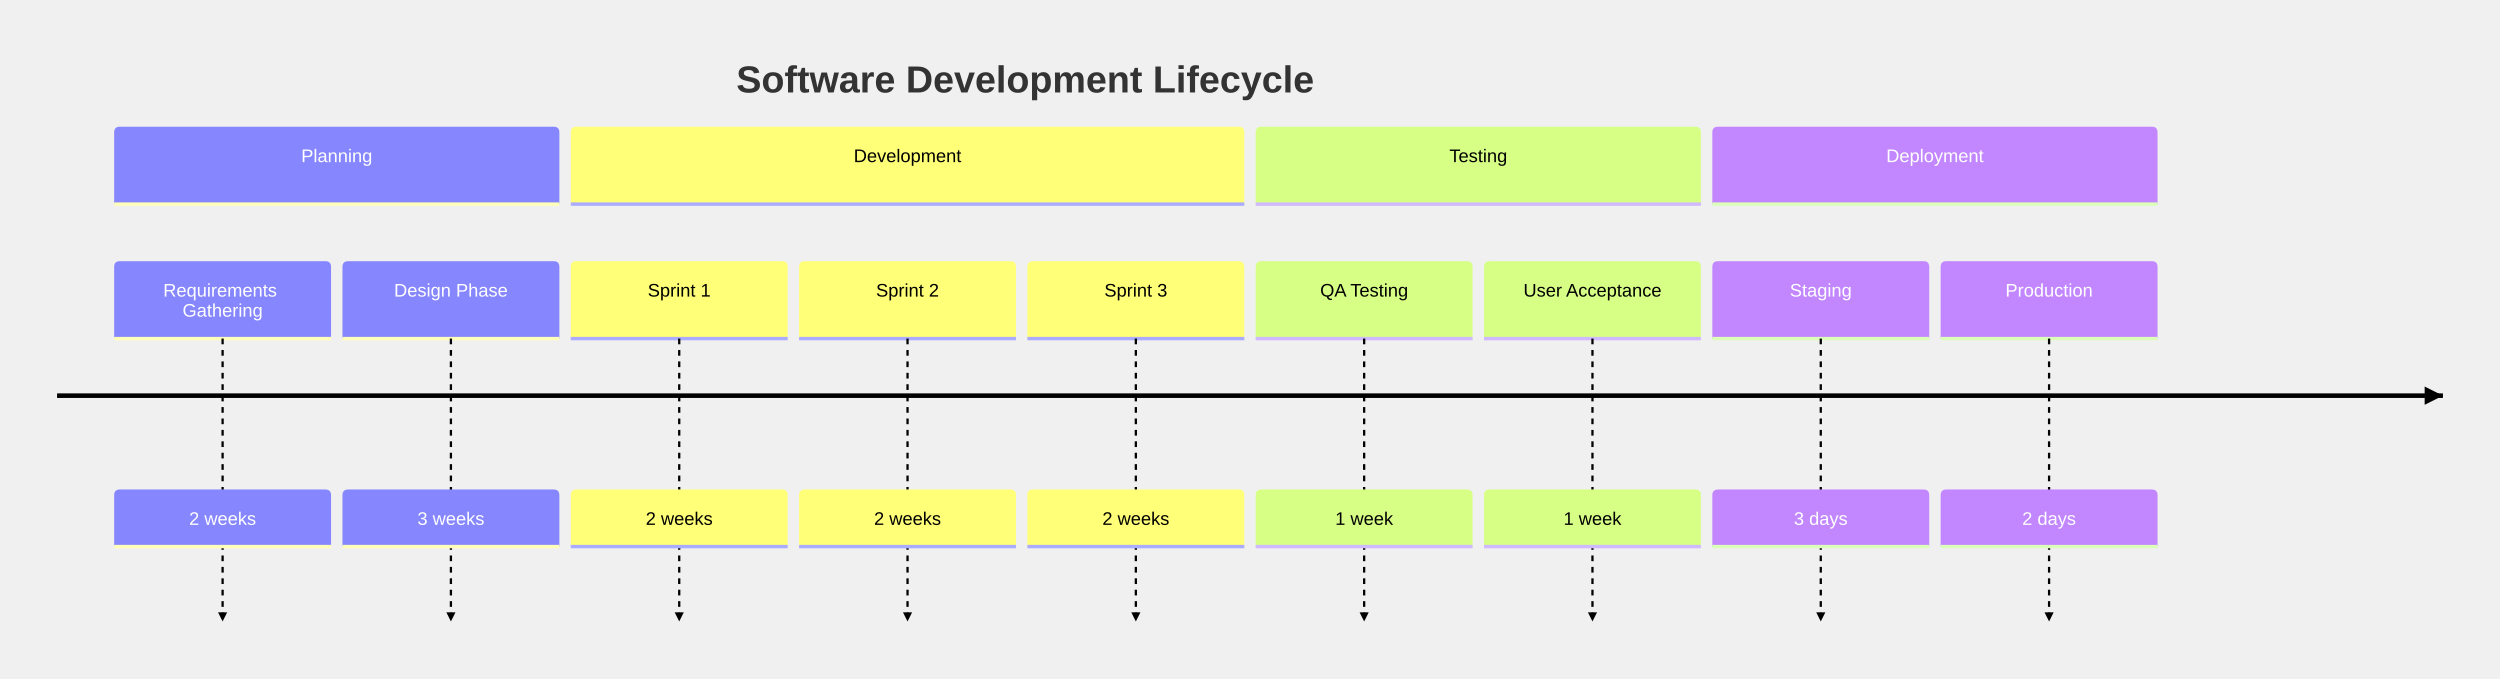
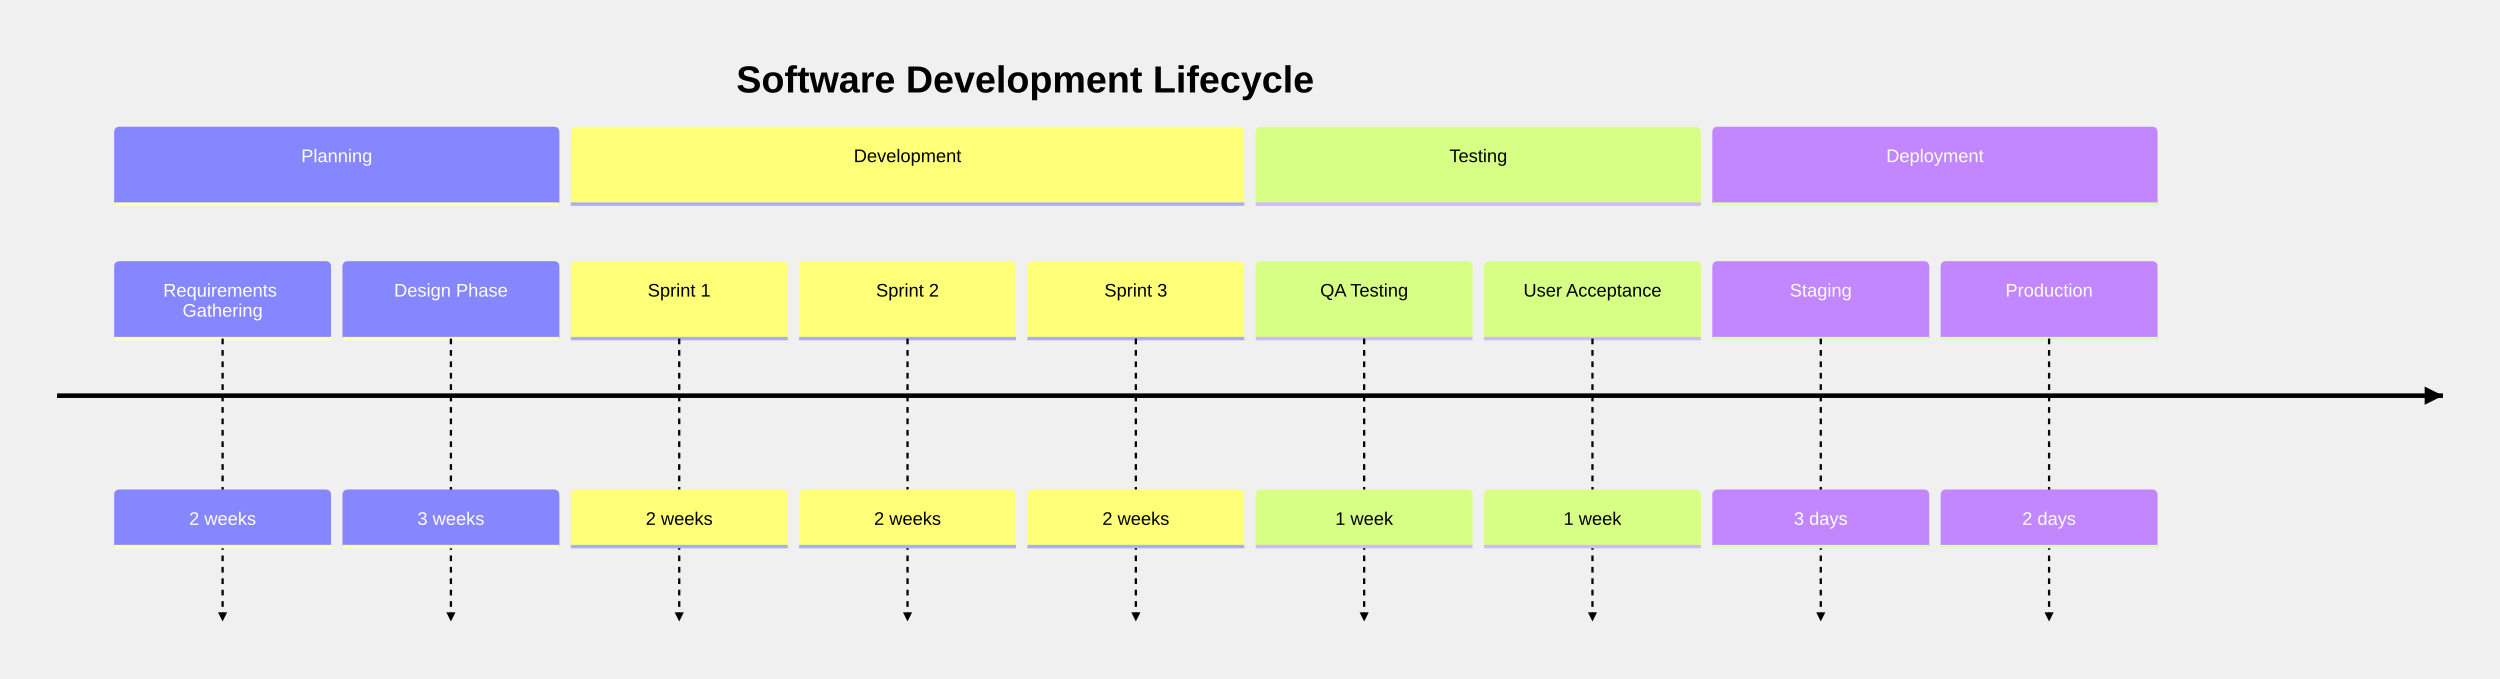
<svg xmlns="http://www.w3.org/2000/svg" width="2190.0" height="594.4" viewBox="0 0 2190.0 594.4" version="1.2" baseProfile="tiny">
  <g>
    <g class="timeline-node">
      <g>
        <path class="node-bkg" fill="#8686ff" d="M100 173.8 v-57.8 q0,-5 5,-5 h380 q5,0 5,5 v62.8 H100 Z" />
        <line class="node-line" stroke="#ffffb9" stroke-width="3" x1="100.0" y1="178.8" x2="490.0" y2="178.8" />
      </g>
      <text fill="#ffffff" x="295.0" y="142.0" text-anchor="middle" font-family="Trebuchet MS, Verdana, Arial, sans-serif" font-size="16">Planning</text>
    </g>
  </g>
  <g class="taskWrapper">
    <g class="timeline-node">
      <g>
        <path class="node-bkg" fill="#8686ff" d="M100 291.6 v-57.8 q0,-5 5,-5 h180 q5,0 5,5 v62.8 H100 Z" />
        <line class="node-line" stroke="#ffffb9" stroke-width="3" x1="100.0" y1="296.6" x2="290.0" y2="296.6" />
      </g>
      <text fill="#ffffff" x="195.0" y="259.8" text-anchor="middle" font-family="Trebuchet MS, Verdana, Arial, sans-serif" font-size="16">
        <tspan x="195.0">Requirements</tspan>
        <tspan x="195.0" y="277.4">Gathering</tspan>
      </text>
    </g>
  </g>
  <g class="lineWrapper">
    <path fill="none" stroke="#000000" stroke-width="2" d="M 195 296.6 L 195 544.4" stroke-dasharray="5,5" />
    <polygon fill="#000000" points="195.0,544.4 191.0,536.4 199.0,536.4" />
  </g>
  <g class="eventWrapper">
    <g class="timeline-node">
      <g>
        <path class="node-bkg" fill="#8686ff" d="M100 473.8 v-40 q0,-5 5,-5 h180 q5,0 5,5 v45 H100 Z" />
        <line class="node-line" stroke="#ffffb9" stroke-width="3" x1="100.0" y1="478.8" x2="290.0" y2="478.8" />
      </g>
      <text fill="#ffffff" x="195.0" y="459.8" text-anchor="middle" font-family="Trebuchet MS, Verdana, Arial, sans-serif" font-size="16">2 weeks</text>
    </g>
  </g>
  <g class="taskWrapper">
    <g class="timeline-node">
      <g>
        <path class="node-bkg" fill="#8686ff" d="M300 291.6 v-57.8 q0,-5 5,-5 h180 q5,0 5,5 v62.8 H300 Z" />
        <line class="node-line" stroke="#ffffb9" stroke-width="3" x1="300.0" y1="296.6" x2="490.0" y2="296.6" />
      </g>
      <text fill="#ffffff" x="395.0" y="259.8" text-anchor="middle" font-family="Trebuchet MS, Verdana, Arial, sans-serif" font-size="16">Design Phase</text>
    </g>
  </g>
  <g class="lineWrapper">
    <path fill="none" stroke="#000000" stroke-width="2" d="M 395 296.6 L 395 544.4" stroke-dasharray="5,5" />
    <polygon fill="#000000" points="395.0,544.4 391.0,536.4 399.0,536.4" />
  </g>
  <g class="eventWrapper">
    <g class="timeline-node">
      <g>
        <path class="node-bkg" fill="#8686ff" d="M300 473.8 v-40 q0,-5 5,-5 h180 q5,0 5,5 v45 H300 Z" />
        <line class="node-line" stroke="#ffffb9" stroke-width="3" x1="300.0" y1="478.8" x2="490.0" y2="478.8" />
      </g>
      <text fill="#ffffff" x="395.0" y="459.8" text-anchor="middle" font-family="Trebuchet MS, Verdana, Arial, sans-serif" font-size="16">3 weeks</text>
    </g>
  </g>
  <g>
    <g class="timeline-node">
      <g>
        <path class="node-bkg" fill="#ffff78" d="M500 173.8 v-57.8 q0,-5 5,-5 h580 q5,0 5,5 v62.8 H500 Z" />
        <line class="node-line" stroke="#ababff" stroke-width="3" x1="500.0" y1="178.8" x2="1090.0" y2="178.8" />
      </g>
      <text fill="#000000" x="795.0" y="142.0" text-anchor="middle" font-family="Trebuchet MS, Verdana, Arial, sans-serif" font-size="16">Development</text>
    </g>
  </g>
  <g class="taskWrapper">
    <g class="timeline-node">
      <g>
        <path class="node-bkg" fill="#ffff78" d="M500 291.6 v-57.8 q0,-5 5,-5 h180 q5,0 5,5 v62.8 H500 Z" />
        <line class="node-line" stroke="#ababff" stroke-width="3" x1="500.0" y1="296.6" x2="690.0" y2="296.6" />
      </g>
      <text fill="#000000" x="595.0" y="259.8" text-anchor="middle" font-family="Trebuchet MS, Verdana, Arial, sans-serif" font-size="16">Sprint 1</text>
    </g>
  </g>
  <g class="lineWrapper">
    <path fill="none" stroke="#000000" stroke-width="2" d="M 595 296.6 L 595 544.4" stroke-dasharray="5,5" />
    <polygon fill="#000000" points="595.0,544.4 591.0,536.4 599.0,536.4" />
  </g>
  <g class="eventWrapper">
    <g class="timeline-node">
      <g>
        <path class="node-bkg" fill="#ffff78" d="M500 473.8 v-40 q0,-5 5,-5 h180 q5,0 5,5 v45 H500 Z" />
        <line class="node-line" stroke="#ababff" stroke-width="3" x1="500.0" y1="478.8" x2="690.0" y2="478.8" />
      </g>
      <text fill="#000000" x="595.0" y="459.8" text-anchor="middle" font-family="Trebuchet MS, Verdana, Arial, sans-serif" font-size="16">2 weeks</text>
    </g>
  </g>
  <g class="taskWrapper">
    <g class="timeline-node">
      <g>
        <path class="node-bkg" fill="#ffff78" d="M700 291.6 v-57.8 q0,-5 5,-5 h180 q5,0 5,5 v62.8 H700 Z" />
        <line class="node-line" stroke="#ababff" stroke-width="3" x1="700.0" y1="296.6" x2="890.0" y2="296.6" />
      </g>
      <text fill="#000000" x="795.0" y="259.8" text-anchor="middle" font-family="Trebuchet MS, Verdana, Arial, sans-serif" font-size="16">Sprint 2</text>
    </g>
  </g>
  <g class="lineWrapper">
    <path fill="none" stroke="#000000" stroke-width="2" d="M 795 296.6 L 795 544.4" stroke-dasharray="5,5" />
    <polygon fill="#000000" points="795.0,544.4 791.0,536.4 799.0,536.4" />
  </g>
  <g class="eventWrapper">
    <g class="timeline-node">
      <g>
        <path class="node-bkg" fill="#ffff78" d="M700 473.8 v-40 q0,-5 5,-5 h180 q5,0 5,5 v45 H700 Z" />
        <line class="node-line" stroke="#ababff" stroke-width="3" x1="700.0" y1="478.8" x2="890.0" y2="478.8" />
      </g>
      <text fill="#000000" x="795.0" y="459.8" text-anchor="middle" font-family="Trebuchet MS, Verdana, Arial, sans-serif" font-size="16">2 weeks</text>
    </g>
  </g>
  <g class="taskWrapper">
    <g class="timeline-node">
      <g>
        <path class="node-bkg" fill="#ffff78" d="M900 291.6 v-57.8 q0,-5 5,-5 h180 q5,0 5,5 v62.8 H900 Z" />
        <line class="node-line" stroke="#ababff" stroke-width="3" x1="900.0" y1="296.6" x2="1090.0" y2="296.6" />
      </g>
      <text fill="#000000" x="995.0" y="259.8" text-anchor="middle" font-family="Trebuchet MS, Verdana, Arial, sans-serif" font-size="16">Sprint 3</text>
    </g>
  </g>
  <g class="lineWrapper">
    <path fill="none" stroke="#000000" stroke-width="2" d="M 995 296.6 L 995 544.4" stroke-dasharray="5,5" />
    <polygon fill="#000000" points="995.0,544.4 991.0,536.4 999.0,536.4" />
  </g>
  <g class="eventWrapper">
    <g class="timeline-node">
      <g>
        <path class="node-bkg" fill="#ffff78" d="M900 473.8 v-40 q0,-5 5,-5 h180 q5,0 5,5 v45 H900 Z" />
        <line class="node-line" stroke="#ababff" stroke-width="3" x1="900.0" y1="478.8" x2="1090.0" y2="478.8" />
      </g>
      <text fill="#000000" x="995.0" y="459.8" text-anchor="middle" font-family="Trebuchet MS, Verdana, Arial, sans-serif" font-size="16">2 weeks</text>
    </g>
  </g>
  <g>
    <g class="timeline-node">
      <g>
        <path class="node-bkg" fill="#d7ff86" d="M1100 173.8 v-57.8 q0,-5 5,-5 h380 q5,0 5,5 v62.8 H1100 Z" />
        <line class="node-line" stroke="#d0b9ff" stroke-width="3" x1="1100.0" y1="178.8" x2="1490.0" y2="178.8" />
      </g>
      <text fill="#000000" x="1295.0" y="142.0" text-anchor="middle" font-family="Trebuchet MS, Verdana, Arial, sans-serif" font-size="16">Testing</text>
    </g>
  </g>
  <g class="taskWrapper">
    <g class="timeline-node">
      <g>
        <path class="node-bkg" fill="#d7ff86" d="M1100 291.6 v-57.8 q0,-5 5,-5 h180 q5,0 5,5 v62.8 H1100 Z" />
        <line class="node-line" stroke="#d0b9ff" stroke-width="3" x1="1100.0" y1="296.6" x2="1290.0" y2="296.6" />
      </g>
      <text fill="#000000" x="1195.0" y="259.8" text-anchor="middle" font-family="Trebuchet MS, Verdana, Arial, sans-serif" font-size="16">QA Testing</text>
    </g>
  </g>
  <g class="lineWrapper">
    <path fill="none" stroke="#000000" stroke-width="2" d="M 1195 296.6 L 1195 544.4" stroke-dasharray="5,5" />
    <polygon fill="#000000" points="1195.0,544.4 1191.0,536.4 1199.0,536.4" />
  </g>
  <g class="eventWrapper">
    <g class="timeline-node">
      <g>
        <path class="node-bkg" fill="#d7ff86" d="M1100 473.8 v-40 q0,-5 5,-5 h180 q5,0 5,5 v45 H1100 Z" />
        <line class="node-line" stroke="#d0b9ff" stroke-width="3" x1="1100.0" y1="478.8" x2="1290.0" y2="478.8" />
      </g>
      <text fill="#000000" x="1195.0" y="459.8" text-anchor="middle" font-family="Trebuchet MS, Verdana, Arial, sans-serif" font-size="16">1 week</text>
    </g>
  </g>
  <g class="taskWrapper">
    <g class="timeline-node">
      <g>
        <path class="node-bkg" fill="#d7ff86" d="M1300 291.6 v-57.8 q0,-5 5,-5 h180 q5,0 5,5 v62.8 H1300 Z" />
        <line class="node-line" stroke="#d0b9ff" stroke-width="3" x1="1300.0" y1="296.6" x2="1490.0" y2="296.6" />
      </g>
      <text fill="#000000" x="1395.0" y="259.8" text-anchor="middle" font-family="Trebuchet MS, Verdana, Arial, sans-serif" font-size="16">User Acceptance</text>
    </g>
  </g>
  <g class="lineWrapper">
    <path fill="none" stroke="#000000" stroke-width="2" d="M 1395 296.6 L 1395 544.4" stroke-dasharray="5,5" />
    <polygon fill="#000000" points="1395.0,544.4 1391.0,536.4 1399.0,536.4" />
  </g>
  <g class="eventWrapper">
    <g class="timeline-node">
      <g>
        <path class="node-bkg" fill="#d7ff86" d="M1300 473.8 v-40 q0,-5 5,-5 h180 q5,0 5,5 v45 H1300 Z" />
        <line class="node-line" stroke="#d0b9ff" stroke-width="3" x1="1300.0" y1="478.8" x2="1490.0" y2="478.8" />
      </g>
      <text fill="#000000" x="1395.0" y="459.8" text-anchor="middle" font-family="Trebuchet MS, Verdana, Arial, sans-serif" font-size="16">1 week</text>
    </g>
  </g>
  <g>
    <g class="timeline-node">
      <g>
        <path class="node-bkg" fill="#c286ff" d="M1500 173.8 v-57.8 q0,-5 5,-5 h380 q5,0 5,5 v62.8 H1500 Z" />
        <line class="node-line" stroke="#dcffb9" stroke-width="3" x1="1500.0" y1="178.8" x2="1890.0" y2="178.8" />
      </g>
      <text fill="#ffffff" x="1695.0" y="142.0" text-anchor="middle" font-family="Trebuchet MS, Verdana, Arial, sans-serif" font-size="16">Deployment</text>
    </g>
  </g>
  <g class="taskWrapper">
    <g class="timeline-node">
      <g>
        <path class="node-bkg" fill="#c286ff" d="M1500 291.6 v-57.8 q0,-5 5,-5 h180 q5,0 5,5 v62.8 H1500 Z" />
        <line class="node-line" stroke="#dcffb9" stroke-width="3" x1="1500.0" y1="296.6" x2="1690.0" y2="296.6" />
      </g>
      <text fill="#ffffff" x="1595.0" y="259.8" text-anchor="middle" font-family="Trebuchet MS, Verdana, Arial, sans-serif" font-size="16">Staging</text>
    </g>
  </g>
  <g class="lineWrapper">
    <path fill="none" stroke="#000000" stroke-width="2" d="M 1595 296.6 L 1595 544.4" stroke-dasharray="5,5" />
    <polygon fill="#000000" points="1595.0,544.4 1591.0,536.4 1599.0,536.4" />
  </g>
  <g class="eventWrapper">
    <g class="timeline-node">
      <g>
        <path class="node-bkg" fill="#c286ff" d="M1500 473.8 v-40 q0,-5 5,-5 h180 q5,0 5,5 v45 H1500 Z" />
        <line class="node-line" stroke="#dcffb9" stroke-width="3" x1="1500.0" y1="478.8" x2="1690.0" y2="478.8" />
      </g>
      <text fill="#ffffff" x="1595.0" y="459.8" text-anchor="middle" font-family="Trebuchet MS, Verdana, Arial, sans-serif" font-size="16">3 days</text>
    </g>
  </g>
  <g class="taskWrapper">
    <g class="timeline-node">
      <g>
        <path class="node-bkg" fill="#c286ff" d="M1700 291.6 v-57.8 q0,-5 5,-5 h180 q5,0 5,5 v62.8 H1700 Z" />
        <line class="node-line" stroke="#dcffb9" stroke-width="3" x1="1700.0" y1="296.6" x2="1890.0" y2="296.6" />
      </g>
      <text fill="#ffffff" x="1795.0" y="259.8" text-anchor="middle" font-family="Trebuchet MS, Verdana, Arial, sans-serif" font-size="16">Production</text>
    </g>
  </g>
  <g class="lineWrapper">
    <path fill="none" stroke="#000000" stroke-width="2" d="M 1795 296.6 L 1795 544.4" stroke-dasharray="5,5" />
    <polygon fill="#000000" points="1795.0,544.4 1791.0,536.4 1799.0,536.4" />
  </g>
  <g class="eventWrapper">
    <g class="timeline-node">
      <g>
        <path class="node-bkg" fill="#c286ff" d="M1700 473.8 v-40 q0,-5 5,-5 h180 q5,0 5,5 v45 H1700 Z" />
        <line class="node-line" stroke="#dcffb9" stroke-width="3" x1="1700.0" y1="478.8" x2="1890.0" y2="478.8" />
      </g>
      <text fill="#ffffff" x="1795.0" y="459.8" text-anchor="middle" font-family="Trebuchet MS, Verdana, Arial, sans-serif" font-size="16">2 days</text>
    </g>
  </g>
-   <text fill="#333333" x="645.0" y="81.0" font-family="Trebuchet MS, Verdana, Arial, sans-serif" font-size="33" font-weight="bold">Software Development Lifecycle</text>
+   <text fill="#000000" x="645.0" y="81.0" font-family="Trebuchet MS, Verdana, Arial, sans-serif" font-size="33" font-weight="bold">Software Development Lifecycle</text>
  <g class="lineWrapper">
    <path fill="none" stroke="#000000" stroke-width="4" d="M 50 346.6 L 2140 346.6" />
    <polygon fill="#000000" points="2140.0,346.6 2124.0,354.6 2124.0,338.6" />
  </g>
</svg>
